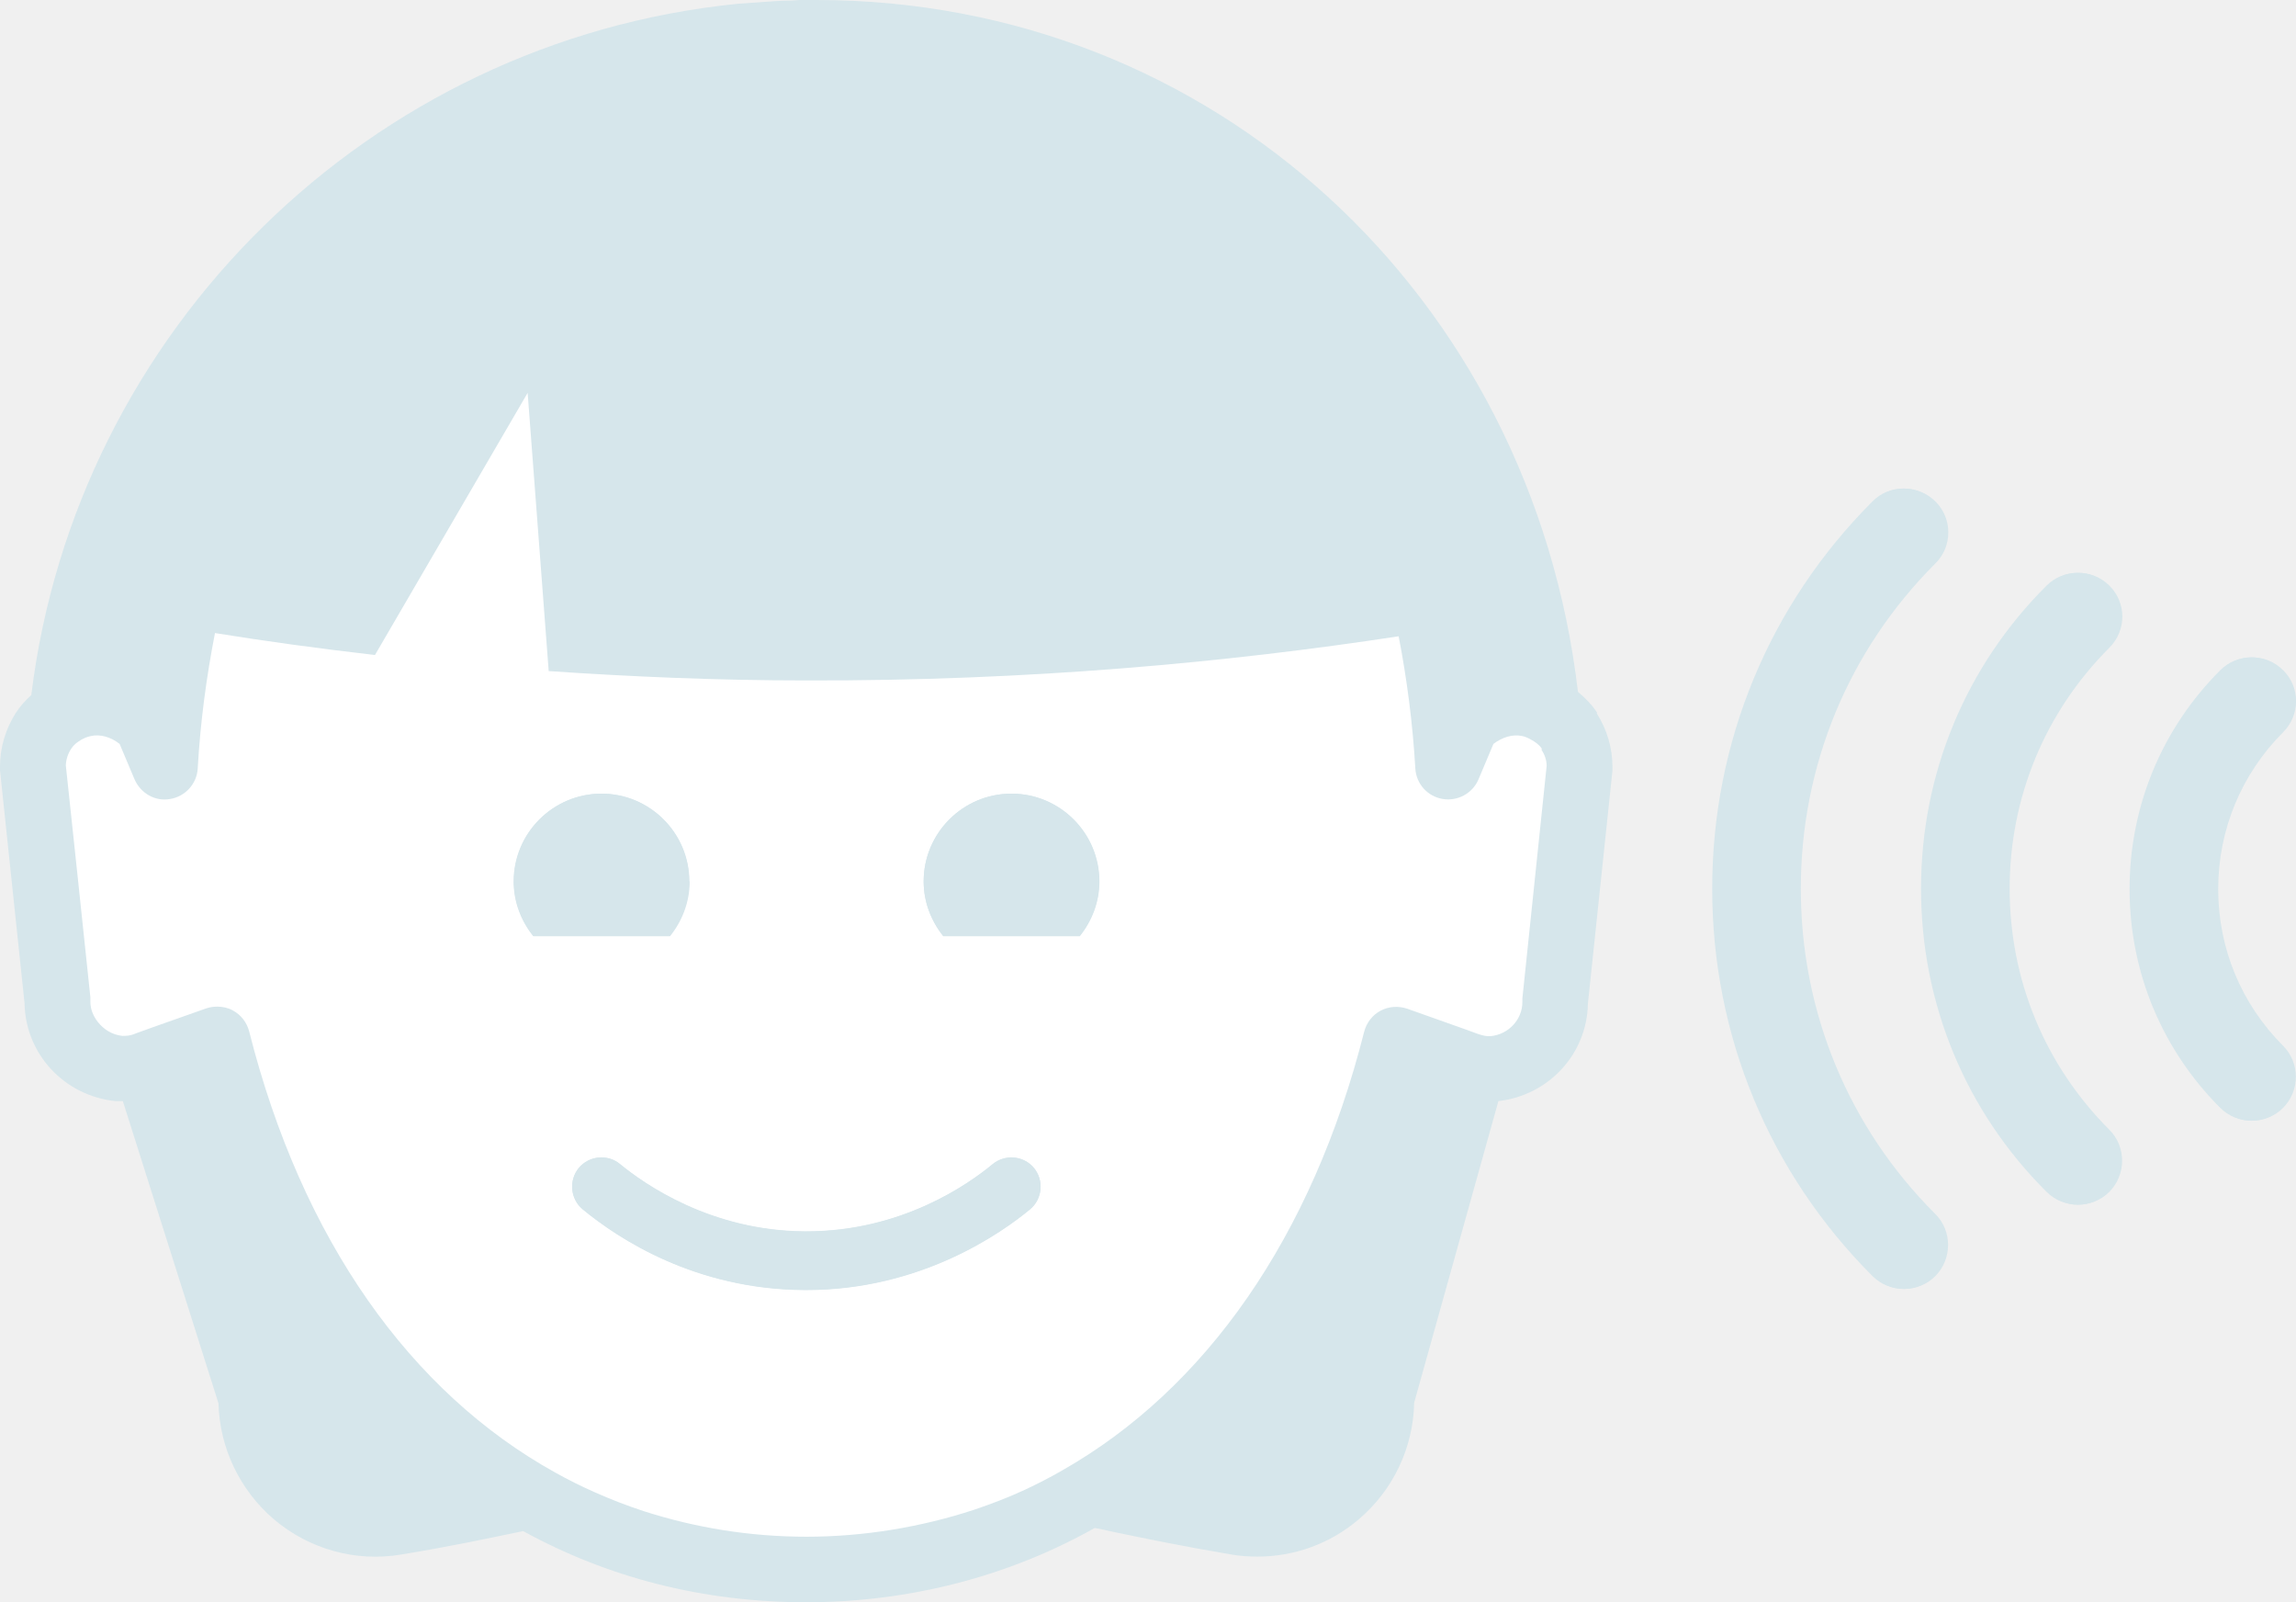
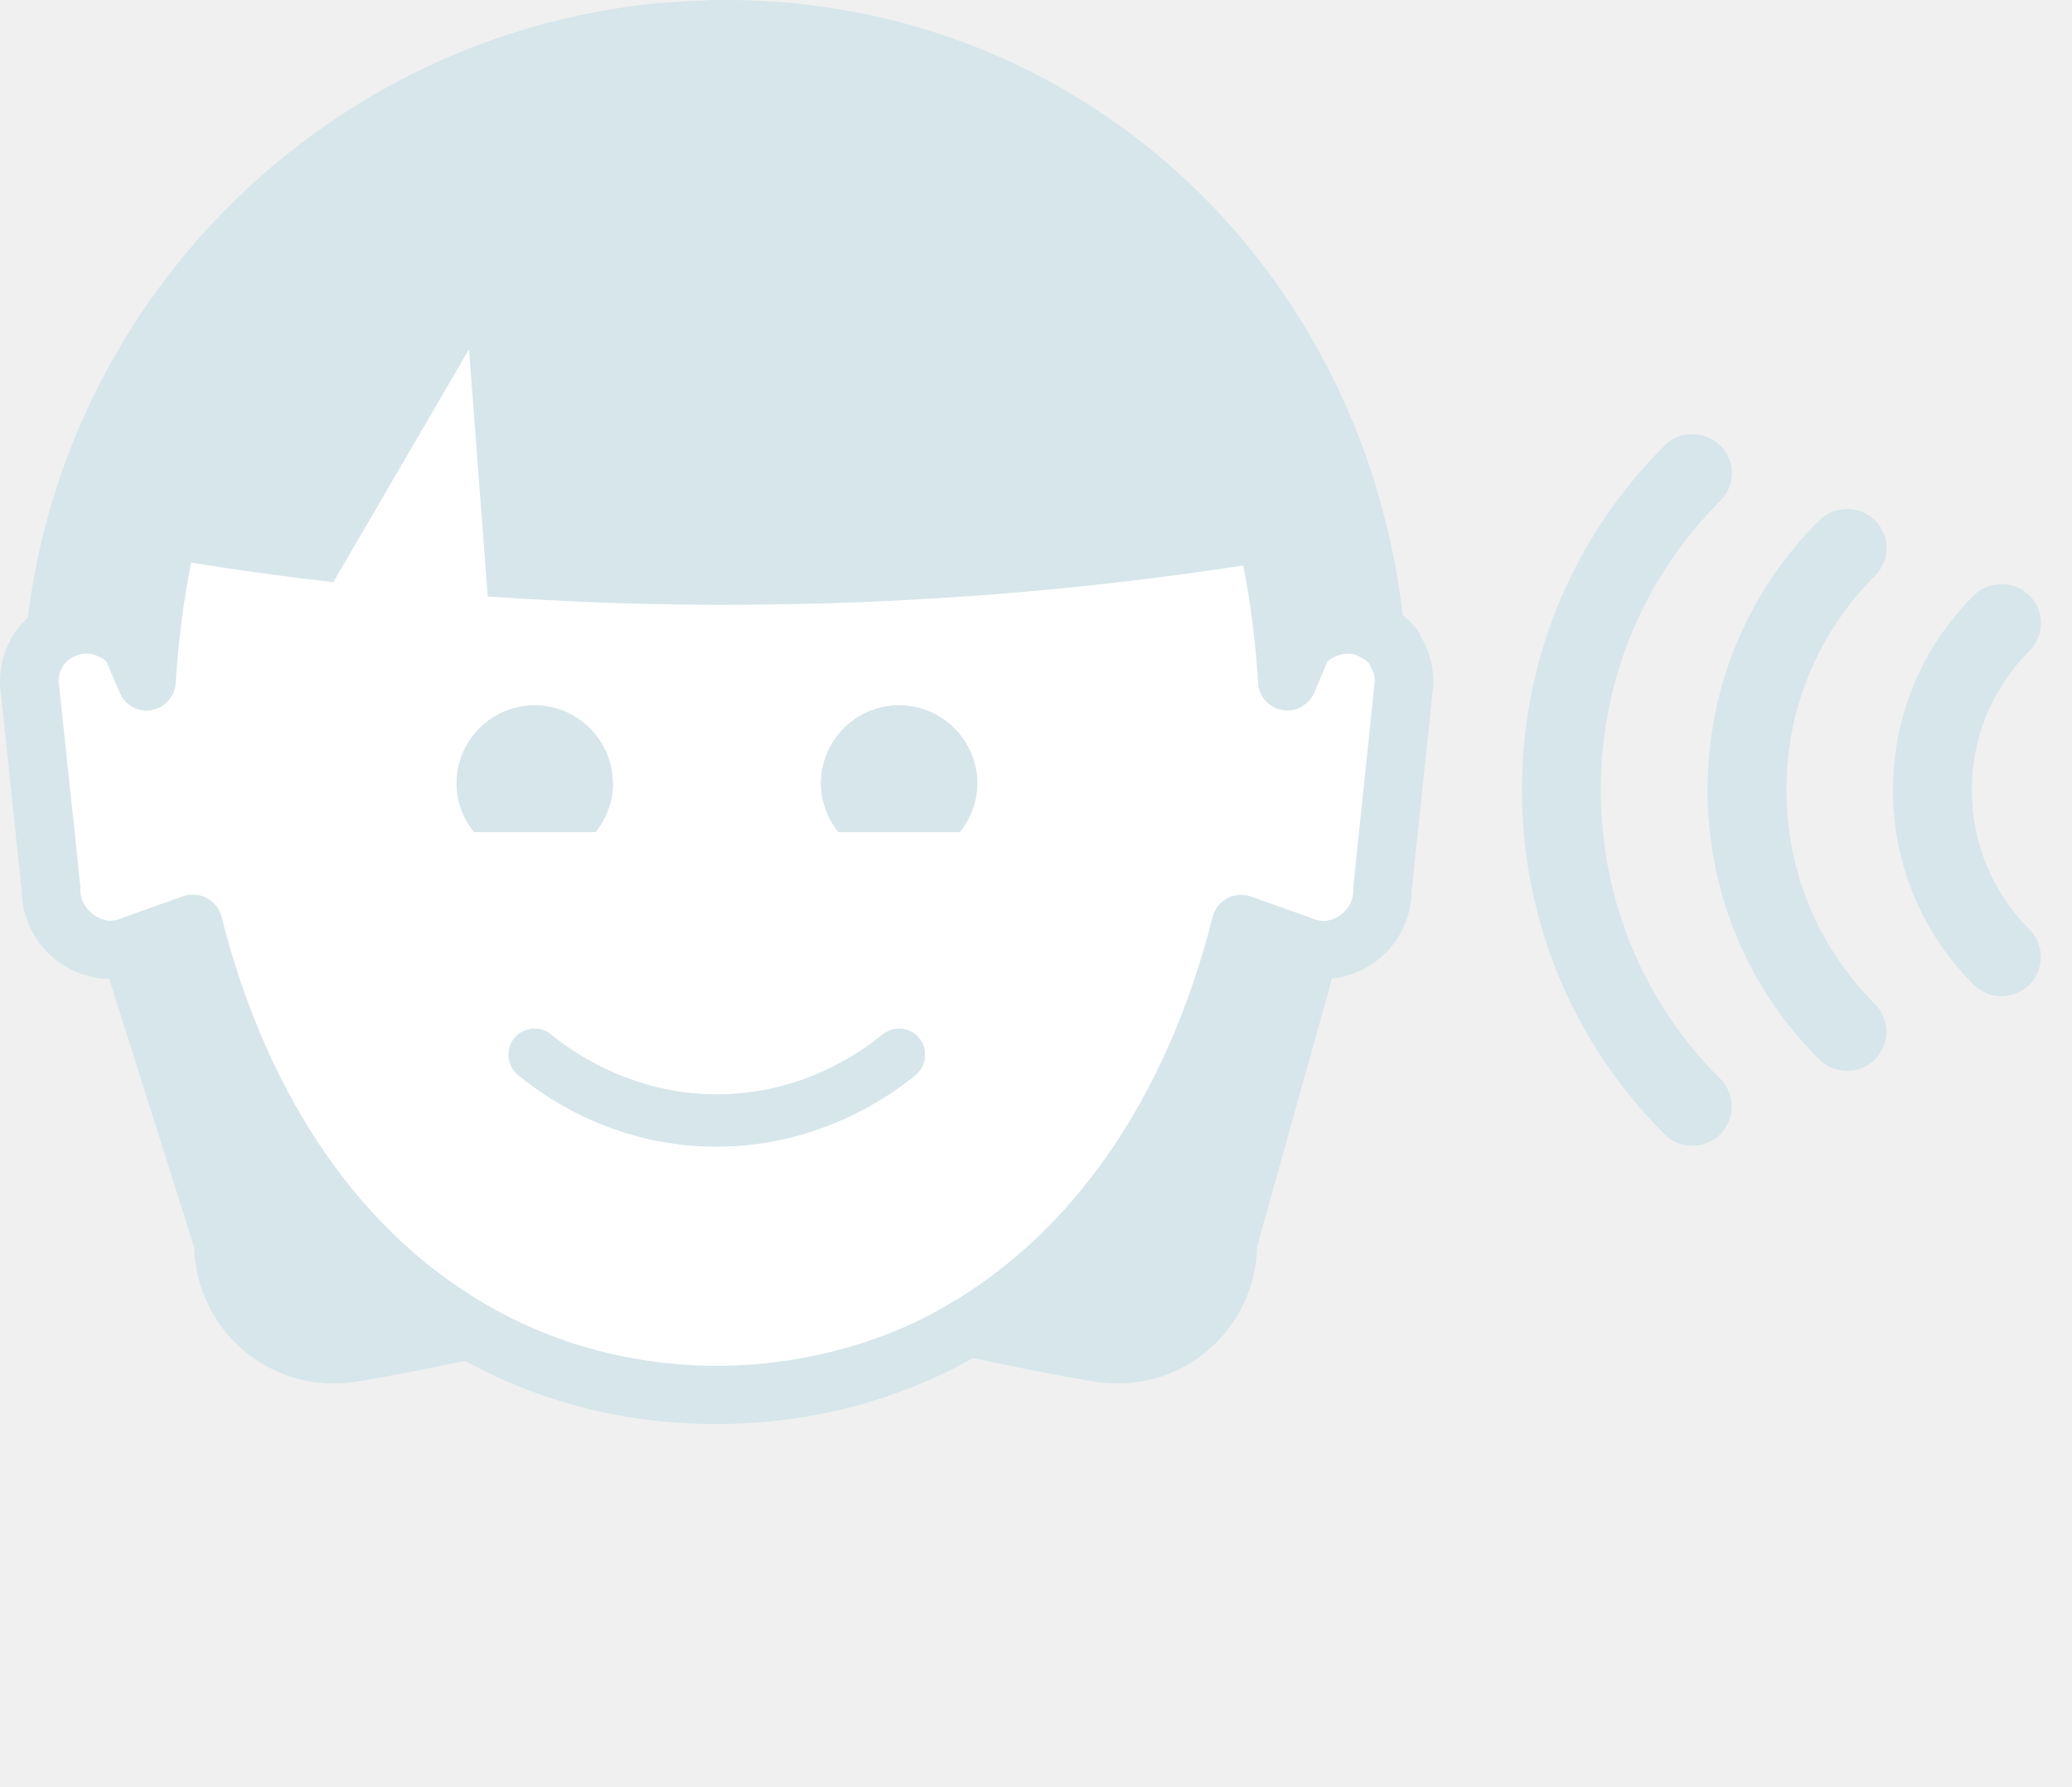
- <svg xmlns="http://www.w3.org/2000/svg" id="Ebene_1" width="78.5" height="54.76" viewBox="0 0 78.5 54.76">
-   <defs>
-     <style>.cls-1{fill:#d6e6eb;}.cls-1,.cls-2{stroke-width:0px;}.cls-2{fill:#fff;}</style>
+ <svg xmlns="http://www.w3.org/2000/svg" id="Ebene_1" width="79.695" height="68.712" viewBox="0 0 79.695 68.712" version="1.1">
+   <defs id="defs1">
+     <style id="style1">.cls-1{fill:#d6e6eb;}.cls-1,.cls-2{stroke-width:0px;}.cls-2{fill:#fff;}</style>
  </defs>
-   <path class="cls-1" d="M61.54,30.38c0-4.21,1.63-8.15,4.6-11.12.59-.58.59-1.54,0-2.12s-1.54-.59-2.12,0c-3.53,3.53-5.48,8.23-5.48,13.24s1.95,9.71,5.48,13.24c.29.29.68.44,1.06.44s.77-.15,1.06-.44c.58-.59.58-1.54,0-2.12-2.97-2.96-4.6-6.91-4.6-11.12Z" />
-   <path class="cls-1" d="M72.09,20.02c-.59-.59-1.54-.58-2.12,0-2.77,2.76-4.29,6.44-4.29,10.36s1.52,7.6,4.29,10.36c.29.29.68.44,1.06.44s.77-.15,1.06-.44c.58-.59.58-1.54,0-2.12-2.2-2.2-3.41-5.12-3.41-8.24s1.21-6.04,3.41-8.24c.59-.59.59-1.54,0-2.12Z" />
-   <path class="cls-1" d="M75.81,30.39c0-2.02.79-3.93,2.22-5.36.59-.59.59-1.54,0-2.12-.59-.59-1.54-.58-2.12,0-2,2-3.1,4.66-3.1,7.48s1.1,5.48,3.1,7.48c.29.29.68.44,1.06.44s.77-.15,1.06-.44c.58-.59.58-1.54,0-2.12-1.43-1.43-2.22-3.33-2.22-5.36Z" />
-   <path class="cls-1" d="M54.61,24.37c-.18-.28-.41-.51-.66-.72C52.37,10.15,41.51,0,27.92,0c-.05,0-.1,0-.14,0-.07,0-.13-.01-.2-.01-.2,0-.4.03-.6.03-.31,0-.61.03-.92.05-.28.02-.56.04-.84.06C12.65,1.39,2.6,11.28,1.07,23.76c-.2.18-.38.38-.53.61-.35.55-.54,1.18-.54,1.84,0,.04,0,.08,0,.12l.84,7.97c.03,1.73,1.36,3.16,3.11,3.34.08,0,.17,0,.25,0l3.27,10.33c.04,1.53.73,2.97,1.9,3.97,1.21,1.02,2.79,1.46,4.34,1.2,1.71-.28,2.96-.55,4.07-.78.04,0,.07-.02.11-.02,2.88,1.58,6.13,2.43,9.67,2.43s6.94-.89,9.87-2.54c.2.04.4.08.61.13,1.11.23,2.36.49,4.07.78.29.05.59.07.88.07,1.26,0,2.49-.44,3.46-1.27,1.18-1,1.87-2.45,1.9-3.99l2.88-10.31c1.73-.2,3.03-1.62,3.06-3.33l.84-7.97s0-.08,0-.12c0-.66-.19-1.29-.54-1.84Z" />
-   <path class="cls-1" d="M52.51,29.8l-.45,4.31s0,.08,0,.12c0,.6-.47,1.1-1.09,1.17,0,0,0,0-.01,0-.11.01-.26-.02-.43-.08l-.41-.15-2-.71c-.3-.11-.63-.08-.91.07s-.48.41-.56.72c-1.78,7.04-5.43,12.22-10.3,14.98-.43.24-.87.47-1.31.68-.56.26-1.14.49-1.73.68-1.79.6-3.7.92-5.72.92s-3.81-.31-5.56-.87c-.58-.19-1.15-.41-1.71-.66-.45-.2-.89-.42-1.32-.66-4.95-2.74-8.67-7.96-10.47-15.08-.08-.31-.28-.57-.56-.72-.17-.09-.35-.13-.53-.13-.13,0-.25.02-.38.06l-1.84.65-.58.21c-.08.03-.16.05-.24.07-.08.01-.15.02-.21.01-.35-.04-.63-.22-.83-.47-.16-.2-.26-.43-.26-.7,0-.04,0-.08,0-.12v-.03s-.44-4.17-.44-4.17l-.4-3.76c0-.2.07-.39.18-.56.07-.11.16-.19.25-.25.16-.11.32-.17.43-.19.32-.07.69.04.98.27l.51,1.21c.2.48.71.77,1.23.67.52-.09.9-.52.93-1.04.09-1.6.29-3.14.59-4.63,1.74.27,3.56.53,5.47.75l5.22-8.96.72,9.51c2.8.19,5.73.31,8.81.32,7.62.02,14.43-.62,20.25-1.51.28,1.45.48,2.96.57,4.52.03.52.42.95.93,1.04.51.09,1.02-.19,1.23-.67l.51-1.21c.3-.24.66-.34.98-.27.11.02.21.07.3.12.15.08.29.18.38.32t0,0c.11.17.17.36.18.56l-.38,3.64Z" />
-   <path class="cls-2" d="M52.72,25.6s0,0,0,0c-.09-.14-.23-.24-.38-.32-.09-.05-.19-.1-.3-.12-.32-.07-.68.04-.98.27l-.51,1.21c-.2.48-.72.76-1.23.67-.52-.09-.9-.52-.93-1.04-.09-1.56-.29-3.07-.57-4.52-5.82.89-12.63,1.53-20.25,1.51-3.07,0-6.01-.13-8.81-.32l-.72-9.51-5.22,8.96c-1.91-.22-3.74-.47-5.47-.75-.29,1.49-.5,3.03-.59,4.63-.03.52-.42.95-.93,1.04-.52.1-1.02-.19-1.23-.67l-.51-1.21c-.3-.24-.67-.34-.98-.27-.11.02-.28.08-.43.19-.09.06-.18.14-.25.25-.11.17-.17.36-.18.56l.4,3.76.44,4.17v.03s0,.08,0,.12c0,.26.1.5.26.7.2.25.48.43.83.47.06,0,.13,0,.21-.01.07-.01.15-.03.24-.07l.58-.21,1.84-.65c.12-.04.25-.06.38-.06.18,0,.37.04.53.13.28.15.48.41.56.72,1.8,7.12,5.52,12.34,10.47,15.08.43.24.87.46,1.32.66.56.25,1.13.47,1.71.66,1.75.56,3.6.87,5.56.87s3.92-.33,5.72-.92c.59-.2,1.17-.42,1.73-.68.45-.21.88-.43,1.31-.68,4.86-2.77,8.52-7.94,10.3-14.98.08-.31.28-.57.56-.72s.61-.17.91-.07l2,.71.41.15c.17.06.32.09.43.08,0,0,0,0,.01,0,.62-.06,1.09-.57,1.09-1.17,0-.04,0-.08,0-.12l.45-4.31.38-3.64c0-.2-.07-.39-.18-.56ZM27.57,42.1c3.25,0,5.53-1.61,6.37-2.3.43-.35,1.05-.29,1.41.13.35.42.29,1.06-.13,1.41-1,.83-3.75,2.76-7.65,2.76h-.07c-3.72-.02-6.34-1.74-7.58-2.76-.42-.35-.48-.98-.13-1.41.35-.42.98-.49,1.41-.13.83.69,3.1,2.28,6.31,2.3h.06ZM18.23,32c-.41-.51-.67-1.16-.67-1.87,0-1.66,1.35-3,3-3s3,1.35,3,3c0,.71-.26,1.35-.67,1.87h-4.67ZM36.92,32h-4.67c-.41-.51-.67-1.16-.67-1.87,0-1.66,1.35-3,3-3s3,1.35,3,3c0,.71-.26,1.35-.67,1.87Z" />
-   <path class="cls-1" d="M33.94,39.79c-.84.7-3.12,2.3-6.37,2.3h-.06c-3.21-.02-5.48-1.62-6.31-2.3-.42-.35-1.06-.29-1.41.13-.35.42-.29,1.06.13,1.41,1.23,1.02,3.86,2.74,7.58,2.76h.07c3.9,0,6.64-1.93,7.65-2.76.42-.35.48-.98.13-1.41-.35-.42-.98-.48-1.41-.13Z" />
-   <path class="cls-1" d="M34.58,27.13c-1.66,0-3,1.35-3,3,0,.71.26,1.35.67,1.87h4.67c.41-.51.67-1.16.67-1.87,0-1.66-1.35-3-3-3Z" />
-   <path class="cls-1" d="M23.57,30.13c0-1.66-1.35-3-3-3s-3,1.35-3,3c0,.71.26,1.35.67,1.87h4.67c.41-.51.67-1.16.67-1.87Z" />
-   <path class="cls-1" d="M61.57,30.38c0-4.21,1.63-8.15,4.6-11.12.59-.58.59-1.54,0-2.12s-1.54-.59-2.12,0c-3.53,3.53-5.48,8.23-5.48,13.24s1.95,9.71,5.48,13.24c.29.29.68.44,1.06.44s.77-.15,1.06-.44c.58-.59.58-1.54,0-2.12-2.97-2.96-4.6-6.91-4.6-11.12Z" />
-   <path class="cls-1" d="M72.12,20.02c-.59-.59-1.54-.58-2.12,0-2.77,2.76-4.29,6.44-4.29,10.36s1.52,7.6,4.29,10.36c.29.29.68.44,1.06.44s.77-.15,1.06-.44c.58-.59.58-1.54,0-2.12-2.2-2.2-3.41-5.12-3.41-8.24s1.21-6.04,3.41-8.24c.59-.59.59-1.54,0-2.12Z" />
-   <path class="cls-1" d="M75.84,30.39c0-2.02.79-3.93,2.22-5.36.59-.59.59-1.54,0-2.12-.59-.59-1.54-.58-2.12,0-2,2-3.1,4.66-3.1,7.48s1.1,5.48,3.1,7.48c.29.29.68.44,1.06.44s.77-.15,1.06-.44c.58-.59.58-1.54,0-2.12-1.43-1.43-2.22-3.33-2.22-5.36Z" />
+   <path class="cls-1" d="m 61.54,30.38 c 0,-4.21 1.63,-8.15 4.6,-11.12 0.59,-0.58 0.59,-1.54 0,-2.12 -0.59,-0.58 -1.54,-0.59 -2.12,0 -3.53,3.53 -5.48,8.23 -5.48,13.24 0,5.01 1.95,9.71 5.48,13.24 0.29,0.29 0.68,0.44 1.06,0.44 0.38,0 0.77,-0.15 1.06,-0.44 0.58,-0.59 0.58,-1.54 0,-2.12 -2.97,-2.96 -4.6,-6.91 -4.6,-11.12 z" id="path1" />
+   <path class="cls-1" d="m 72.09,20.02 c -0.59,-0.59 -1.54,-0.58 -2.12,0 -2.77,2.76 -4.29,6.44 -4.29,10.36 0,3.92 1.52,7.6 4.29,10.36 0.29,0.29 0.68,0.44 1.06,0.44 0.38,0 0.77,-0.15 1.06,-0.44 0.58,-0.59 0.58,-1.54 0,-2.12 -2.2,-2.2 -3.41,-5.12 -3.41,-8.24 0,-3.12 1.21,-6.04 3.41,-8.24 0.59,-0.59 0.59,-1.54 0,-2.12 z" id="path2" />
+   <path class="cls-1" d="m 75.81,30.39 c 0,-2.02 0.79,-3.93 2.22,-5.36 0.59,-0.59 0.59,-1.54 0,-2.12 -0.59,-0.59 -1.54,-0.58 -2.12,0 -2,2 -3.1,4.66 -3.1,7.48 0,2.82 1.1,5.48 3.1,7.48 0.29,0.29 0.68,0.44 1.06,0.44 0.38,0 0.77,-0.15 1.06,-0.44 0.58,-0.59 0.58,-1.54 0,-2.12 -1.43,-1.43 -2.22,-3.33 -2.22,-5.36 z" id="path3" />
+   <path class="cls-1" d="M 54.61,24.37 C 54.43,24.09 54.2,23.86 53.95,23.65 52.37,10.15 41.51,0 27.92,0 c -0.05,0 -0.1,0 -0.14,0 -0.07,0 -0.13,-0.01 -0.2,-0.01 -0.2,0 -0.4,0.03 -0.6,0.03 -0.31,0 -0.61,0.03 -0.92,0.05 C 25.78,0.09 25.5,0.11 25.22,0.13 12.65,1.39 2.6,11.28 1.07,23.76 0.87,23.94 0.69,24.14 0.54,24.37 0.19,24.92 0,25.55 0,26.21 c 0,0.04 0,0.08 0,0.12 l 0.84,7.97 c 0.03,1.73 1.36,3.16 3.11,3.34 0.08,0 0.17,0 0.25,0 l 3.27,10.33 c 0.04,1.53 0.73,2.97 1.9,3.97 1.21,1.02 2.79,1.46 4.34,1.2 1.71,-0.28 2.96,-0.55 4.07,-0.78 0.04,0 0.07,-0.02 0.11,-0.02 2.88,1.58 6.13,2.43 9.67,2.43 3.54,0 6.94,-0.89 9.87,-2.54 0.2,0.04 0.4,0.08 0.61,0.13 1.11,0.23 2.36,0.49 4.07,0.78 0.29,0.05 0.59,0.07 0.88,0.07 1.26,0 2.49,-0.44 3.46,-1.27 1.18,-1 1.87,-2.45 1.9,-3.99 l 2.88,-10.31 c 1.73,-0.2 3.03,-1.62 3.06,-3.33 l 0.84,-7.97 c 0,0 0,-0.08 0,-0.12 0,-0.66 -0.19,-1.29 -0.54,-1.84 z" id="path4" />
+   <path class="cls-1" d="m 52.51,29.8 -0.45,4.31 c 0,0 0,0.08 0,0.12 0,0.6 -0.47,1.1 -1.09,1.17 0,0 0,0 -0.01,0 -0.11,0.01 -0.26,-0.02 -0.43,-0.08 l -0.41,-0.15 -2,-0.71 c -0.3,-0.11 -0.63,-0.08 -0.91,0.07 -0.28,0.15 -0.48,0.41 -0.56,0.72 -1.78,7.04 -5.43,12.22 -10.3,14.98 -0.43,0.24 -0.87,0.47 -1.31,0.68 -0.56,0.26 -1.14,0.49 -1.73,0.68 -1.79,0.6 -3.7,0.92 -5.72,0.92 -2.02,0 -3.81,-0.31 -5.56,-0.87 C 21.45,51.45 20.88,51.23 20.32,50.98 19.87,50.78 19.43,50.56 19,50.32 14.05,47.58 10.33,42.36 8.53,35.24 8.45,34.93 8.25,34.67 7.97,34.52 7.8,34.43 7.62,34.39 7.44,34.39 c -0.13,0 -0.25,0.02 -0.38,0.06 L 5.22,35.1 4.64,35.31 C 4.56,35.34 4.48,35.36 4.4,35.38 4.32,35.39 4.25,35.4 4.19,35.39 3.84,35.35 3.56,35.17 3.36,34.92 3.2,34.72 3.1,34.49 3.1,34.22 c 0,-0.04 0,-0.08 0,-0.12 v -0.03 c 0,0 -0.44,-4.17 -0.44,-4.17 l -0.4,-3.76 c 0,-0.2 0.07,-0.39 0.18,-0.56 0.07,-0.11 0.16,-0.19 0.25,-0.25 0.16,-0.11 0.32,-0.17 0.43,-0.19 0.32,-0.07 0.69,0.04 0.98,0.27 l 0.51,1.21 c 0.2,0.48 0.71,0.77 1.23,0.67 0.52,-0.09 0.9,-0.52 0.93,-1.04 0.09,-1.6 0.29,-3.14 0.59,-4.63 1.74,0.27 3.56,0.53 5.47,0.75 l 5.22,-8.96 0.72,9.51 c 2.8,0.19 5.73,0.31 8.81,0.32 7.62,0.02 14.43,-0.62 20.25,-1.51 0.28,1.45 0.48,2.96 0.57,4.52 0.03,0.52 0.42,0.95 0.93,1.04 0.51,0.09 1.02,-0.19 1.23,-0.67 l 0.51,-1.21 c 0.3,-0.24 0.66,-0.34 0.98,-0.27 0.11,0.02 0.21,0.07 0.3,0.12 0.15,0.08 0.29,0.18 0.38,0.32 q 0,0 0,0 c 0.11,0.17 0.17,0.36 0.18,0.56 l -0.38,3.64 z" id="path5" />
+   <path class="cls-2" d="m 52.72,25.6 c 0,0 0,0 0,0 -0.09,-0.14 -0.23,-0.24 -0.38,-0.32 -0.09,-0.05 -0.19,-0.1 -0.3,-0.12 -0.32,-0.07 -0.68,0.04 -0.98,0.27 l -0.51,1.21 c -0.2,0.48 -0.72,0.76 -1.23,0.67 C 48.8,27.22 48.42,26.79 48.39,26.27 48.3,24.71 48.1,23.2 47.82,21.75 42,22.64 35.19,23.28 27.57,23.26 c -3.07,0 -6.01,-0.13 -8.81,-0.32 l -0.72,-9.51 -5.22,8.96 C 10.91,22.17 9.08,21.92 7.35,21.64 7.06,23.13 6.85,24.67 6.76,26.27 6.73,26.79 6.34,27.22 5.83,27.31 5.31,27.41 4.81,27.12 4.6,26.64 L 4.09,25.43 C 3.79,25.19 3.42,25.09 3.11,25.16 3,25.18 2.83,25.24 2.68,25.35 2.59,25.41 2.5,25.49 2.43,25.6 2.32,25.77 2.26,25.96 2.25,26.16 l 0.4,3.76 0.44,4.17 v 0.03 c 0,0 0,0.08 0,0.12 0,0.26 0.1,0.5 0.26,0.7 0.2,0.25 0.48,0.43 0.83,0.47 0.06,0 0.13,0 0.21,-0.01 0.07,-0.01 0.15,-0.03 0.24,-0.07 l 0.58,-0.21 1.84,-0.65 c 0.12,-0.04 0.25,-0.06 0.38,-0.06 0.18,0 0.37,0.04 0.53,0.13 0.28,0.15 0.48,0.41 0.56,0.72 1.8,7.12 5.52,12.34 10.47,15.08 0.43,0.24 0.87,0.46 1.32,0.66 0.56,0.25 1.13,0.47 1.71,0.66 1.75,0.56 3.6,0.87 5.56,0.87 1.96,0 3.92,-0.33 5.72,-0.92 0.59,-0.2 1.17,-0.42 1.73,-0.68 0.45,-0.21 0.88,-0.43 1.31,-0.68 4.86,-2.77 8.52,-7.94 10.3,-14.98 0.08,-0.31 0.28,-0.57 0.56,-0.72 0.28,-0.15 0.61,-0.17 0.91,-0.07 l 2,0.71 0.41,0.15 c 0.17,0.06 0.32,0.09 0.43,0.08 0,0 0,0 0.01,0 0.62,-0.06 1.09,-0.57 1.09,-1.17 0,-0.04 0,-0.08 0,-0.12 l 0.45,-4.31 0.38,-3.64 c 0,-0.2 -0.07,-0.39 -0.18,-0.56 z M 27.57,42.1 c 3.25,0 5.53,-1.61 6.37,-2.3 0.43,-0.35 1.05,-0.29 1.41,0.13 0.35,0.42 0.29,1.06 -0.13,1.41 -1,0.83 -3.75,2.76 -7.65,2.76 H 27.5 c -3.72,-0.02 -6.34,-1.74 -7.58,-2.76 -0.42,-0.35 -0.48,-0.98 -0.13,-1.41 0.35,-0.42 0.98,-0.49 1.41,-0.13 0.83,0.69 3.1,2.28 6.31,2.3 z M 18.23,32 c -0.41,-0.51 -0.67,-1.16 -0.67,-1.87 0,-1.66 1.35,-3 3,-3 1.65,0 3,1.35 3,3 0,0.71 -0.26,1.35 -0.67,1.87 h -4.67 z m 18.69,0 h -4.67 c -0.41,-0.51 -0.67,-1.16 -0.67,-1.87 0,-1.66 1.35,-3 3,-3 1.65,0 3,1.35 3,3 0,0.71 -0.26,1.35 -0.67,1.87 z" id="path6" />
+   <path class="cls-1" d="m 33.94,39.79 c -0.84,0.7 -3.12,2.3 -6.37,2.3 h -0.06 c -3.21,-0.02 -5.48,-1.62 -6.31,-2.3 -0.42,-0.35 -1.06,-0.29 -1.41,0.13 -0.35,0.42 -0.29,1.06 0.13,1.41 1.23,1.02 3.86,2.74 7.58,2.76 h 0.07 c 3.9,0 6.64,-1.93 7.65,-2.76 0.42,-0.35 0.48,-0.98 0.13,-1.41 C 35,39.5 34.37,39.44 33.94,39.79 Z" id="path7" />
+   <path class="cls-1" d="m 34.58,27.13 c -1.66,0 -3,1.35 -3,3 0,0.71 0.26,1.35 0.67,1.87 h 4.67 c 0.41,-0.51 0.67,-1.16 0.67,-1.87 0,-1.66 -1.35,-3 -3,-3 z" id="path8" />
+   <path class="cls-1" d="m 23.57,30.13 c 0,-1.66 -1.35,-3 -3,-3 -1.65,0 -3,1.35 -3,3 0,0.71 0.26,1.35 0.67,1.87 h 4.67 c 0.41,-0.51 0.67,-1.16 0.67,-1.87 z" id="path9" />
+   <path class="cls-1" d="m 61.57,30.38 c 0,-4.21 1.63,-8.15 4.6,-11.12 0.59,-0.58 0.59,-1.54 0,-2.12 -0.59,-0.58 -1.54,-0.59 -2.12,0 -3.53,3.53 -5.48,8.23 -5.48,13.24 0,5.01 1.95,9.71 5.48,13.24 0.29,0.29 0.68,0.44 1.06,0.44 0.38,0 0.77,-0.15 1.06,-0.44 0.58,-0.59 0.58,-1.54 0,-2.12 -2.97,-2.96 -4.6,-6.91 -4.6,-11.12 z" id="path10" />
+   <path class="cls-1" d="m 72.12,20.02 c -0.59,-0.59 -1.54,-0.58 -2.12,0 -2.77,2.76 -4.29,6.44 -4.29,10.36 0,3.92 1.52,7.6 4.29,10.36 0.29,0.29 0.68,0.44 1.06,0.44 0.38,0 0.77,-0.15 1.06,-0.44 0.58,-0.59 0.58,-1.54 0,-2.12 -2.2,-2.2 -3.41,-5.12 -3.41,-8.24 0,-3.12 1.21,-6.04 3.41,-8.24 0.59,-0.59 0.59,-1.54 0,-2.12 z" id="path11" />
+   <path class="cls-1" d="m 75.84,30.39 c 0,-2.02 0.79,-3.93 2.22,-5.36 0.59,-0.59 0.59,-1.54 0,-2.12 -0.59,-0.59 -1.54,-0.58 -2.12,0 -2,2 -3.1,4.66 -3.1,7.48 0,2.82 1.1,5.48 3.1,7.48 0.29,0.29 0.68,0.44 1.06,0.44 0.38,0 0.77,-0.15 1.06,-0.44 0.58,-0.59 0.58,-1.54 0,-2.12 -1.43,-1.43 -2.22,-3.33 -2.22,-5.36 z" id="path12" />
</svg>
